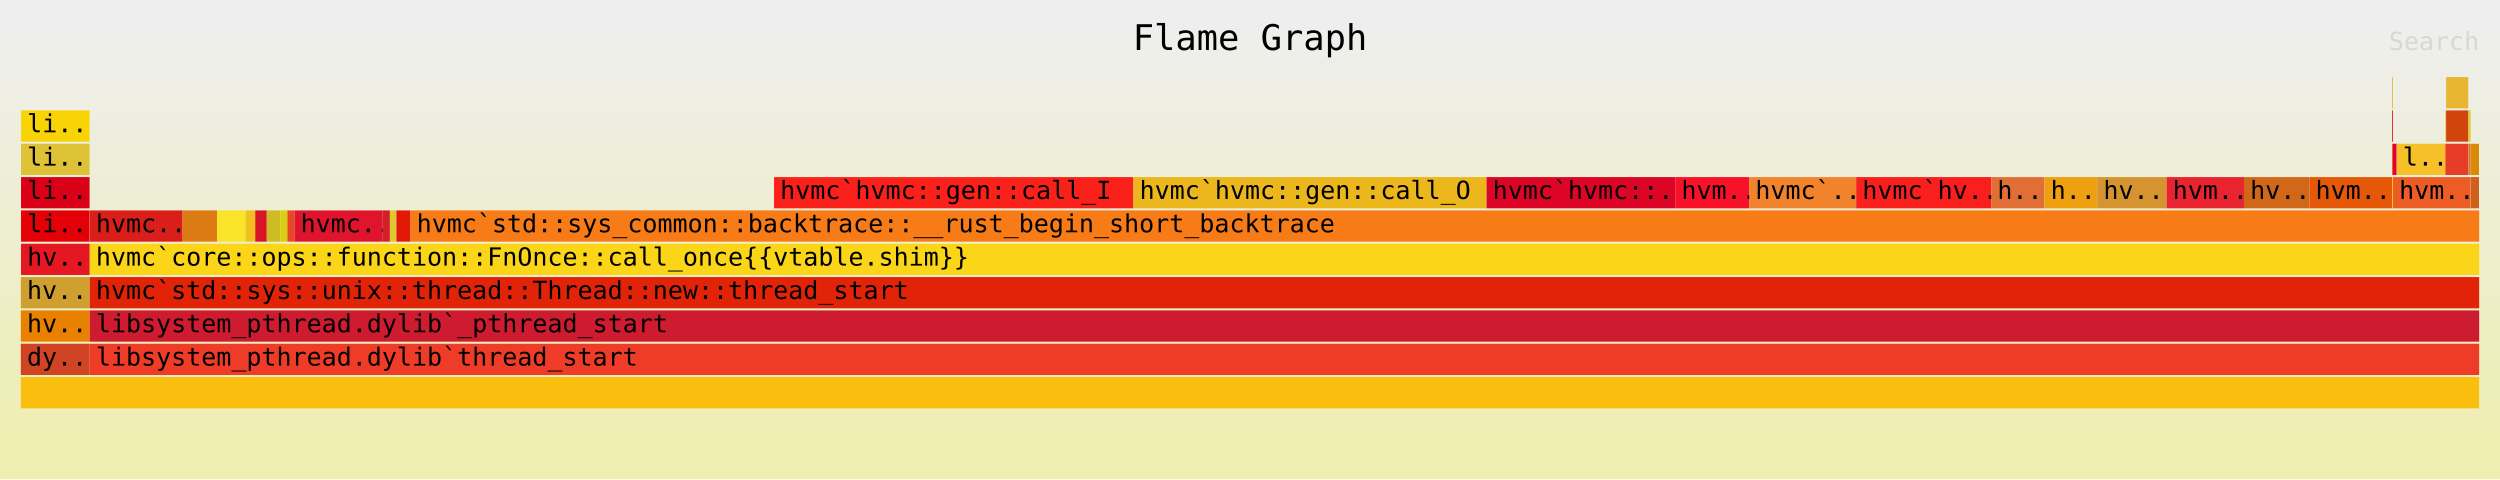
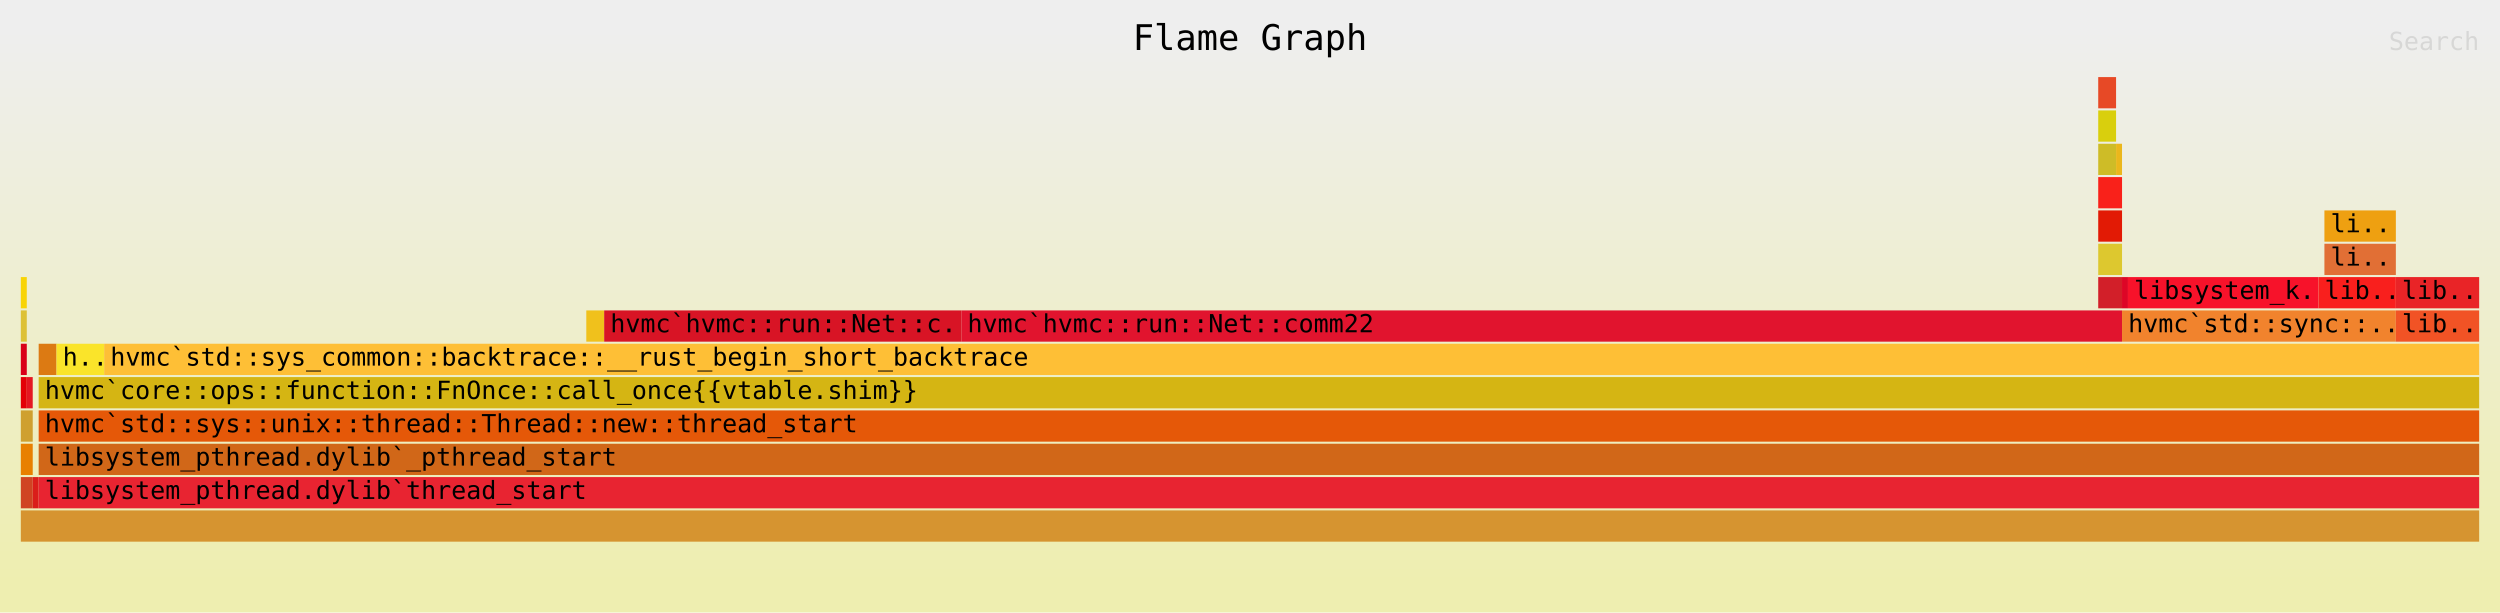
- <svg xmlns="http://www.w3.org/2000/svg" xmlns:ns1="http://github.com/jonhoo/inferno" version="1.1" width="1200" height="230" viewBox="0 0 1200 230">
+ <svg xmlns="http://www.w3.org/2000/svg" xmlns:ns1="http://github.com/jonhoo/inferno" version="1.1" width="1200" height="294" viewBox="0 0 1200 294">
  <defs>
    <linearGradient id="background" y1="0" y2="1" x1="0" x2="0">
      <stop stop-color="#eeeeee" offset="5%" />
      <stop stop-color="#eeeeb0" offset="95%" />
    </linearGradient>
  </defs>
  <style type="text/css">
text { font-family:monospace; font-size:12px }
#title { text-anchor:middle; font-size:17px; }
#matched { text-anchor:end; }
#search { text-anchor:end; opacity:0.1; cursor:pointer; }
#search:hover, #search.show { opacity:1; }
#subtitle { text-anchor:middle; font-color:rgb(160,160,160); }
#unzoom { cursor:pointer; }
#frames &gt; *:hover { stroke:black; stroke-width:0.5; cursor:pointer; }
.hide { display:none; }
.parent { opacity:0.5; }
</style>
-   <rect x="0" y="0" width="100%" height="230" fill="url(#background)" />
+   <rect x="0" y="0" width="100%" height="294" fill="url(#background)" />
  <text id="title" fill="rgb(0,0,0)" x="50%" y="24.00">Flame Graph</text>
-   <text id="details" fill="rgb(0,0,0)" x="10" y="213.00"> </text>
+   <text id="details" fill="rgb(0,0,0)" x="10" y="277.00"> </text>
  <text id="unzoom" class="hide" fill="rgb(0,0,0)" x="10" y="24.00">Reset Zoom</text>
  <text id="search" fill="rgb(0,0,0)" x="1190" y="24.00">Search</text>
-   <text id="matched" fill="rgb(0,0,0)" x="1190" y="213.00"> </text>
-   <svg id="frames" x="10" width="1180" total_samples="13235">
+   <text id="matched" fill="rgb(0,0,0)" x="1190" y="277.00"> </text>
+   <svg id="frames" x="10" width="1180" total_samples="413">
    <g>
-       <rect x="0.008%" y="101" width="2.788%" height="15" fill="rgb(227,0,7)" ns1:x="1" ns1:w="369" />
-       <text x="0.258%" y="111.50">li..</text>
-     </g>
-     <g>
-       <rect x="0.008%" y="85" width="2.788%" height="15" fill="rgb(217,0,24)" ns1:x="1" ns1:w="369" />
-       <text x="0.258%" y="95.50">li..</text>
-     </g>
-     <g>
-       <rect x="0.008%" y="69" width="2.788%" height="15" fill="rgb(221,193,54)" ns1:x="1" ns1:w="369" />
-       <text x="0.258%" y="79.50">li..</text>
-     </g>
-     <g>
-       <rect x="0.008%" y="53" width="2.788%" height="15" fill="rgb(248,212,6)" ns1:x="1" ns1:w="369" />
-       <text x="0.258%" y="63.50">li..</text>
-     </g>
-     <g>
-       <rect x="0%" y="165" width="2.803%" height="15" fill="rgb(208,68,35)" ns1:x="0" ns1:w="371" />
-       <text x="0.25%" y="175.50">dy..</text>
-     </g>
-     <g>
-       <rect x="0%" y="149" width="2.803%" height="15" fill="rgb(232,128,0)" ns1:x="0" ns1:w="371" />
-       <text x="0.25%" y="159.50">hv..</text>
-     </g>
-     <g>
-       <rect x="0%" y="133" width="2.803%" height="15" fill="rgb(207,160,47)" ns1:x="0" ns1:w="371" />
-       <text x="0.25%" y="143.50">hv..</text>
-     </g>
-     <g>
-       <rect x="0.008%" y="117" width="2.796%" height="15" fill="rgb(228,23,34)" ns1:x="1" ns1:w="370" />
-       <text x="0.258%" y="127.50">hv..</text>
-     </g>
-     <g>
-       <rect x="2.803%" y="101" width="3.778%" height="15" fill="rgb(218,30,26)" ns1:x="371" ns1:w="500" />
-       <text x="3.053%" y="111.50">hvmc..</text>
-     </g>
-     <g>
-       <rect x="6.581%" y="101" width="1.398%" height="15" fill="rgb(220,122,19)" ns1:x="871" ns1:w="185" />
-       <text x="6.831%" y="111.50" />
-     </g>
-     <g>
-       <rect x="7.979%" y="101" width="1.164%" height="15" fill="rgb(250,228,42)" ns1:x="1056" ns1:w="154" />
-       <text x="8.229%" y="111.50" />
-     </g>
-     <g>
-       <rect x="9.142%" y="101" width="0.393%" height="15" fill="rgb(240,193,28)" ns1:x="1210" ns1:w="52" />
-       <text x="9.392%" y="111.50" />
-     </g>
-     <g>
-       <rect x="9.535%" y="101" width="0.469%" height="15" fill="rgb(216,20,37)" ns1:x="1262" ns1:w="62" />
-       <text x="9.785%" y="111.50" />
-     </g>
-     <g>
-       <rect x="10.004%" y="101" width="0.552%" height="15" fill="rgb(206,188,39)" ns1:x="1324" ns1:w="73" />
-       <text x="10.254%" y="111.50" />
-     </g>
-     <g>
-       <rect x="10.555%" y="101" width="0.287%" height="15" fill="rgb(217,207,13)" ns1:x="1397" ns1:w="38" />
-       <text x="10.805%" y="111.50" />
-     </g>
-     <g>
-       <rect x="10.842%" y="101" width="0.287%" height="15" fill="rgb(231,73,38)" ns1:x="1435" ns1:w="38" />
-       <text x="11.092%" y="111.50" />
-     </g>
-     <g>
-       <rect x="11.13%" y="101" width="3.574%" height="15" fill="rgb(225,20,46)" ns1:x="1473" ns1:w="473" />
-       <text x="11.38%" y="111.50">hvmc..</text>
-     </g>
-     <g>
-       <rect x="14.703%" y="101" width="0.31%" height="15" fill="rgb(210,31,41)" ns1:x="1946" ns1:w="41" />
-       <text x="14.953%" y="111.50" />
-     </g>
-     <g>
-       <rect x="15.013%" y="101" width="0.265%" height="15" fill="rgb(221,200,47)" ns1:x="1987" ns1:w="35" />
-       <text x="15.263%" y="111.50" />
-     </g>
-     <g>
-       <rect x="15.278%" y="101" width="0.574%" height="15" fill="rgb(226,26,5)" ns1:x="2022" ns1:w="76" />
-       <text x="15.528%" y="111.50" />
-     </g>
-     <g>
-       <rect x="30.639%" y="85" width="14.62%" height="15" fill="rgb(249,33,26)" ns1:x="4055" ns1:w="1935" />
-       <text x="30.889%" y="95.50">hvmc`hvmc::gen::call_I</text>
-     </g>
-     <g>
-       <rect x="45.259%" y="85" width="14.363%" height="15" fill="rgb(235,183,28)" ns1:x="5990" ns1:w="1901" />
-       <text x="45.509%" y="95.50">hvmc`hvmc::gen::call_O</text>
-     </g>
-     <g>
-       <rect x="59.622%" y="85" width="7.677%" height="15" fill="rgb(221,5,38)" ns1:x="7891" ns1:w="1016" />
-       <text x="59.872%" y="95.50">hvmc`hvmc::..</text>
-     </g>
-     <g>
-       <rect x="67.299%" y="85" width="3.007%" height="15" fill="rgb(247,18,42)" ns1:x="8907" ns1:w="398" />
-       <text x="67.549%" y="95.50">hvm..</text>
-     </g>
-     <g>
-       <rect x="70.306%" y="85" width="4.352%" height="15" fill="rgb(241,131,45)" ns1:x="9305" ns1:w="576" />
-       <text x="70.556%" y="95.50">hvmc`..</text>
-     </g>
-     <g>
-       <rect x="74.658%" y="85" width="5.493%" height="15" fill="rgb(249,31,29)" ns1:x="9881" ns1:w="727" />
-       <text x="74.908%" y="95.50">hvmc`hv..</text>
-     </g>
-     <g>
-       <rect x="80.151%" y="85" width="2.168%" height="15" fill="rgb(225,111,53)" ns1:x="10608" ns1:w="287" />
-       <text x="80.401%" y="95.50">h..</text>
-     </g>
-     <g>
-       <rect x="82.32%" y="85" width="2.146%" height="15" fill="rgb(238,160,17)" ns1:x="10895" ns1:w="284" />
-       <text x="82.57%" y="95.50">h..</text>
-     </g>
-     <g>
-       <rect x="84.465%" y="85" width="2.818%" height="15" fill="rgb(214,148,48)" ns1:x="11179" ns1:w="373" />
-       <text x="84.715%" y="95.50">hv..</text>
-     </g>
-     <g>
-       <rect x="87.284%" y="85" width="3.151%" height="15" fill="rgb(232,36,49)" ns1:x="11552" ns1:w="417" />
-       <text x="87.534%" y="95.50">hvm..</text>
-     </g>
-     <g>
-       <rect x="90.434%" y="85" width="2.66%" height="15" fill="rgb(209,103,24)" ns1:x="11969" ns1:w="352" />
-       <text x="90.684%" y="95.50">hv..</text>
-     </g>
-     <g>
-       <rect x="93.094%" y="85" width="3.362%" height="15" fill="rgb(229,88,8)" ns1:x="12321" ns1:w="445" />
-       <text x="93.344%" y="95.50">hvm..</text>
-     </g>
-     <g>
-       <rect x="96.456%" y="37" width="0.03%" height="15" fill="rgb(213,181,19)" ns1:x="12766" ns1:w="4" />
-       <text x="96.706%" y="47.50" />
-     </g>
-     <g>
-       <rect x="96.456%" y="85" width="0.038%" height="15" fill="rgb(254,191,54)" ns1:x="12766" ns1:w="5" />
-       <text x="96.706%" y="95.50" />
-     </g>
-     <g>
-       <rect x="96.456%" y="69" width="0.038%" height="15" fill="rgb(241,83,37)" ns1:x="12766" ns1:w="5" />
-       <text x="96.706%" y="79.50" />
-     </g>
-     <g>
-       <rect x="96.456%" y="53" width="0.038%" height="15" fill="rgb(233,36,39)" ns1:x="12766" ns1:w="5" />
-       <text x="96.706%" y="63.50" />
-     </g>
-     <g>
-       <rect x="96.494%" y="69" width="0.151%" height="15" fill="rgb(226,3,54)" ns1:x="12771" ns1:w="20" />
-       <text x="96.744%" y="79.50" />
-     </g>
-     <g>
-       <rect x="96.645%" y="69" width="1.98%" height="15" fill="rgb(245,192,40)" ns1:x="12791" ns1:w="262" />
-       <text x="96.895%" y="79.50">l..</text>
-     </g>
-     <g>
-       <rect x="98.632%" y="53" width="0.023%" height="15" fill="rgb(238,167,29)" ns1:x="13054" ns1:w="3" />
-       <text x="98.882%" y="63.50" />
-     </g>
-     <g>
-       <rect x="98.655%" y="37" width="0.899%" height="15" fill="rgb(232,182,51)" ns1:x="13057" ns1:w="119" />
-       <text x="98.905%" y="47.50" />
-     </g>
-     <g>
-       <rect x="98.625%" y="69" width="0.937%" height="15" fill="rgb(231,60,39)" ns1:x="13053" ns1:w="124" />
-       <text x="98.875%" y="79.50" />
-     </g>
-     <g>
-       <rect x="98.655%" y="53" width="0.907%" height="15" fill="rgb(208,69,12)" ns1:x="13057" ns1:w="120" />
-       <text x="98.905%" y="63.50" />
-     </g>
-     <g>
-       <rect x="96.494%" y="85" width="3.158%" height="15" fill="rgb(235,93,37)" ns1:x="12771" ns1:w="418" />
-       <text x="96.744%" y="95.50">hvm..</text>
-     </g>
-     <g>
-       <rect x="99.569%" y="69" width="0.083%" height="15" fill="rgb(213,116,39)" ns1:x="13178" ns1:w="11" />
-       <text x="99.819%" y="79.50" />
-     </g>
-     <g>
-       <rect x="99.569%" y="53" width="0.083%" height="15" fill="rgb(222,207,29)" ns1:x="13178" ns1:w="11" />
-       <text x="99.819%" y="63.50" />
-     </g>
-     <g>
-       <rect x="99.66%" y="85" width="0.333%" height="15" fill="rgb(206,96,30)" ns1:x="13190" ns1:w="44" />
-       <text x="99.91%" y="95.50" />
-     </g>
-     <g>
-       <rect x="99.66%" y="69" width="0.333%" height="15" fill="rgb(218,138,4)" ns1:x="13190" ns1:w="44" />
-       <text x="99.91%" y="79.50" />
-     </g>
-     <g>
-       <rect x="0%" y="181" width="100%" height="15" fill="rgb(250,191,14)" ns1:x="0" ns1:w="13235" />
+       <rect x="0%" y="181" width="0.242%" height="15" fill="rgb(227,0,7)" ns1:x="0" ns1:w="1" />
      <text x="0.25%" y="191.50" />
    </g>
    <g>
-       <rect x="2.803%" y="165" width="97.197%" height="15" fill="rgb(239,60,40)" ns1:x="371" ns1:w="12864" />
-       <text x="3.053%" y="175.50">libsystem_pthread.dylib`thread_start</text>
+       <rect x="0%" y="165" width="0.242%" height="15" fill="rgb(217,0,24)" ns1:x="0" ns1:w="1" />
+       <text x="0.25%" y="175.50" />
    </g>
    <g>
-       <rect x="2.803%" y="149" width="97.197%" height="15" fill="rgb(206,27,48)" ns1:x="371" ns1:w="12864" />
-       <text x="3.053%" y="159.50">libsystem_pthread.dylib`_pthread_start</text>
+       <rect x="0%" y="149" width="0.242%" height="15" fill="rgb(221,193,54)" ns1:x="0" ns1:w="1" />
+       <text x="0.25%" y="159.50" />
    </g>
    <g>
-       <rect x="2.803%" y="133" width="97.197%" height="15" fill="rgb(225,35,8)" ns1:x="371" ns1:w="12864" />
-       <text x="3.053%" y="143.50">hvmc`std::sys::unix::thread::Thread::new::thread_start</text>
+       <rect x="0%" y="133" width="0.242%" height="15" fill="rgb(248,212,6)" ns1:x="0" ns1:w="1" />
+       <text x="0.25%" y="143.50" />
    </g>
    <g>
-       <rect x="2.803%" y="117" width="97.197%" height="15" fill="rgb(250,213,24)" ns1:x="371" ns1:w="12864" />
-       <text x="3.053%" y="127.50">hvmc`core::ops::function::FnOnce::call_once{{vtable.shim}}</text>
+       <rect x="0%" y="229" width="0.484%" height="15" fill="rgb(208,68,35)" ns1:x="0" ns1:w="2" />
+       <text x="0.25%" y="239.50" />
    </g>
    <g>
-       <rect x="15.852%" y="101" width="84.148%" height="15" fill="rgb(247,123,22)" ns1:x="2098" ns1:w="11137" />
-       <text x="16.102%" y="111.50">hvmc`std::sys_common::backtrace::__rust_begin_short_backtrace</text>
+       <rect x="0%" y="213" width="0.484%" height="15" fill="rgb(232,128,0)" ns1:x="0" ns1:w="2" />
+       <text x="0.25%" y="223.50" />
+     </g>
+     <g>
+       <rect x="0%" y="197" width="0.484%" height="15" fill="rgb(207,160,47)" ns1:x="0" ns1:w="2" />
+       <text x="0.25%" y="207.50" />
+     </g>
+     <g>
+       <rect x="0.242%" y="181" width="0.242%" height="15" fill="rgb(228,23,34)" ns1:x="1" ns1:w="1" />
+       <text x="0.492%" y="191.50" />
+     </g>
+     <g>
+       <rect x="0.484%" y="229" width="0.242%" height="15" fill="rgb(218,30,26)" ns1:x="2" ns1:w="1" />
+       <text x="0.734%" y="239.50" />
+     </g>
+     <g>
+       <rect x="0.726%" y="165" width="0.726%" height="15" fill="rgb(220,122,19)" ns1:x="3" ns1:w="3" />
+       <text x="0.976%" y="175.50" />
+     </g>
+     <g>
+       <rect x="1.453%" y="165" width="1.937%" height="15" fill="rgb(250,228,42)" ns1:x="6" ns1:w="8" />
+       <text x="1.703%" y="175.50">h..</text>
+     </g>
+     <g>
+       <rect x="23.002%" y="149" width="0.726%" height="15" fill="rgb(240,193,28)" ns1:x="95" ns1:w="3" />
+       <text x="23.252%" y="159.50" />
+     </g>
+     <g>
+       <rect x="23.729%" y="149" width="14.528%" height="15" fill="rgb(216,20,37)" ns1:x="98" ns1:w="60" />
+       <text x="23.979%" y="159.50">hvmc`hvmc::run::Net::c..</text>
+     </g>
+     <g>
+       <rect x="84.504%" y="69" width="0.726%" height="15" fill="rgb(206,188,39)" ns1:x="349" ns1:w="3" />
+       <text x="84.754%" y="79.50" />
+     </g>
+     <g>
+       <rect x="84.504%" y="53" width="0.726%" height="15" fill="rgb(217,207,13)" ns1:x="349" ns1:w="3" />
+       <text x="84.754%" y="63.50" />
+     </g>
+     <g>
+       <rect x="84.504%" y="37" width="0.726%" height="15" fill="rgb(231,73,38)" ns1:x="349" ns1:w="3" />
+       <text x="84.754%" y="47.50" />
+     </g>
+     <g>
+       <rect x="38.257%" y="149" width="47.215%" height="15" fill="rgb(225,20,46)" ns1:x="158" ns1:w="195" />
+       <text x="38.507%" y="159.50">hvmc`hvmc::run::Net::comm22</text>
+     </g>
+     <g>
+       <rect x="84.504%" y="133" width="0.969%" height="15" fill="rgb(210,31,41)" ns1:x="349" ns1:w="4" />
+       <text x="84.754%" y="143.50" />
+     </g>
+     <g>
+       <rect x="84.504%" y="117" width="0.969%" height="15" fill="rgb(221,200,47)" ns1:x="349" ns1:w="4" />
+       <text x="84.754%" y="127.50" />
+     </g>
+     <g>
+       <rect x="84.504%" y="101" width="0.969%" height="15" fill="rgb(226,26,5)" ns1:x="349" ns1:w="4" />
+       <text x="84.754%" y="111.50" />
+     </g>
+     <g>
+       <rect x="84.504%" y="85" width="0.969%" height="15" fill="rgb(249,33,26)" ns1:x="349" ns1:w="4" />
+       <text x="84.754%" y="95.50" />
+     </g>
+     <g>
+       <rect x="85.23%" y="69" width="0.242%" height="15" fill="rgb(235,183,28)" ns1:x="352" ns1:w="1" />
+       <text x="85.48%" y="79.50" />
+     </g>
+     <g>
+       <rect x="85.472%" y="133" width="0.242%" height="15" fill="rgb(221,5,38)" ns1:x="353" ns1:w="1" />
+       <text x="85.722%" y="143.50" />
+     </g>
+     <g>
+       <rect x="85.714%" y="133" width="7.748%" height="15" fill="rgb(247,18,42)" ns1:x="354" ns1:w="32" />
+       <text x="85.964%" y="143.50">libsystem_k..</text>
+     </g>
+     <g>
+       <rect x="85.472%" y="149" width="11.138%" height="15" fill="rgb(241,131,45)" ns1:x="353" ns1:w="46" />
+       <text x="85.722%" y="159.50">hvmc`std::sync::..</text>
+     </g>
+     <g>
+       <rect x="93.463%" y="133" width="3.148%" height="15" fill="rgb(249,31,29)" ns1:x="386" ns1:w="13" />
+       <text x="93.713%" y="143.50">lib..</text>
+     </g>
+     <g>
+       <rect x="93.705%" y="117" width="2.906%" height="15" fill="rgb(225,111,53)" ns1:x="387" ns1:w="12" />
+       <text x="93.955%" y="127.50">li..</text>
+     </g>
+     <g>
+       <rect x="93.705%" y="101" width="2.906%" height="15" fill="rgb(238,160,17)" ns1:x="387" ns1:w="12" />
+       <text x="93.955%" y="111.50">li..</text>
+     </g>
+     <g>
+       <rect x="0%" y="245" width="100%" height="15" fill="rgb(214,148,48)" ns1:x="0" ns1:w="413" />
+       <text x="0.25%" y="255.50" />
+     </g>
+     <g>
+       <rect x="0.726%" y="229" width="99.274%" height="15" fill="rgb(232,36,49)" ns1:x="3" ns1:w="410" />
+       <text x="0.976%" y="239.50">libsystem_pthread.dylib`thread_start</text>
+     </g>
+     <g>
+       <rect x="0.726%" y="213" width="99.274%" height="15" fill="rgb(209,103,24)" ns1:x="3" ns1:w="410" />
+       <text x="0.976%" y="223.50">libsystem_pthread.dylib`_pthread_start</text>
+     </g>
+     <g>
+       <rect x="0.726%" y="197" width="99.274%" height="15" fill="rgb(229,88,8)" ns1:x="3" ns1:w="410" />
+       <text x="0.976%" y="207.50">hvmc`std::sys::unix::thread::Thread::new::thread_start</text>
+     </g>
+     <g>
+       <rect x="0.726%" y="181" width="99.274%" height="15" fill="rgb(213,181,19)" ns1:x="3" ns1:w="410" />
+       <text x="0.976%" y="191.50">hvmc`core::ops::function::FnOnce::call_once{{vtable.shim}}</text>
+     </g>
+     <g>
+       <rect x="3.39%" y="165" width="96.61%" height="15" fill="rgb(254,191,54)" ns1:x="14" ns1:w="399" />
+       <text x="3.64%" y="175.50">hvmc`std::sys_common::backtrace::__rust_begin_short_backtrace</text>
+     </g>
+     <g>
+       <rect x="96.61%" y="149" width="3.39%" height="15" fill="rgb(241,83,37)" ns1:x="399" ns1:w="14" />
+       <text x="96.86%" y="159.50">lib..</text>
+     </g>
+     <g>
+       <rect x="96.61%" y="133" width="3.39%" height="15" fill="rgb(233,36,39)" ns1:x="399" ns1:w="14" />
+       <text x="96.86%" y="143.50">lib..</text>
    </g>
  </svg>
</svg>
